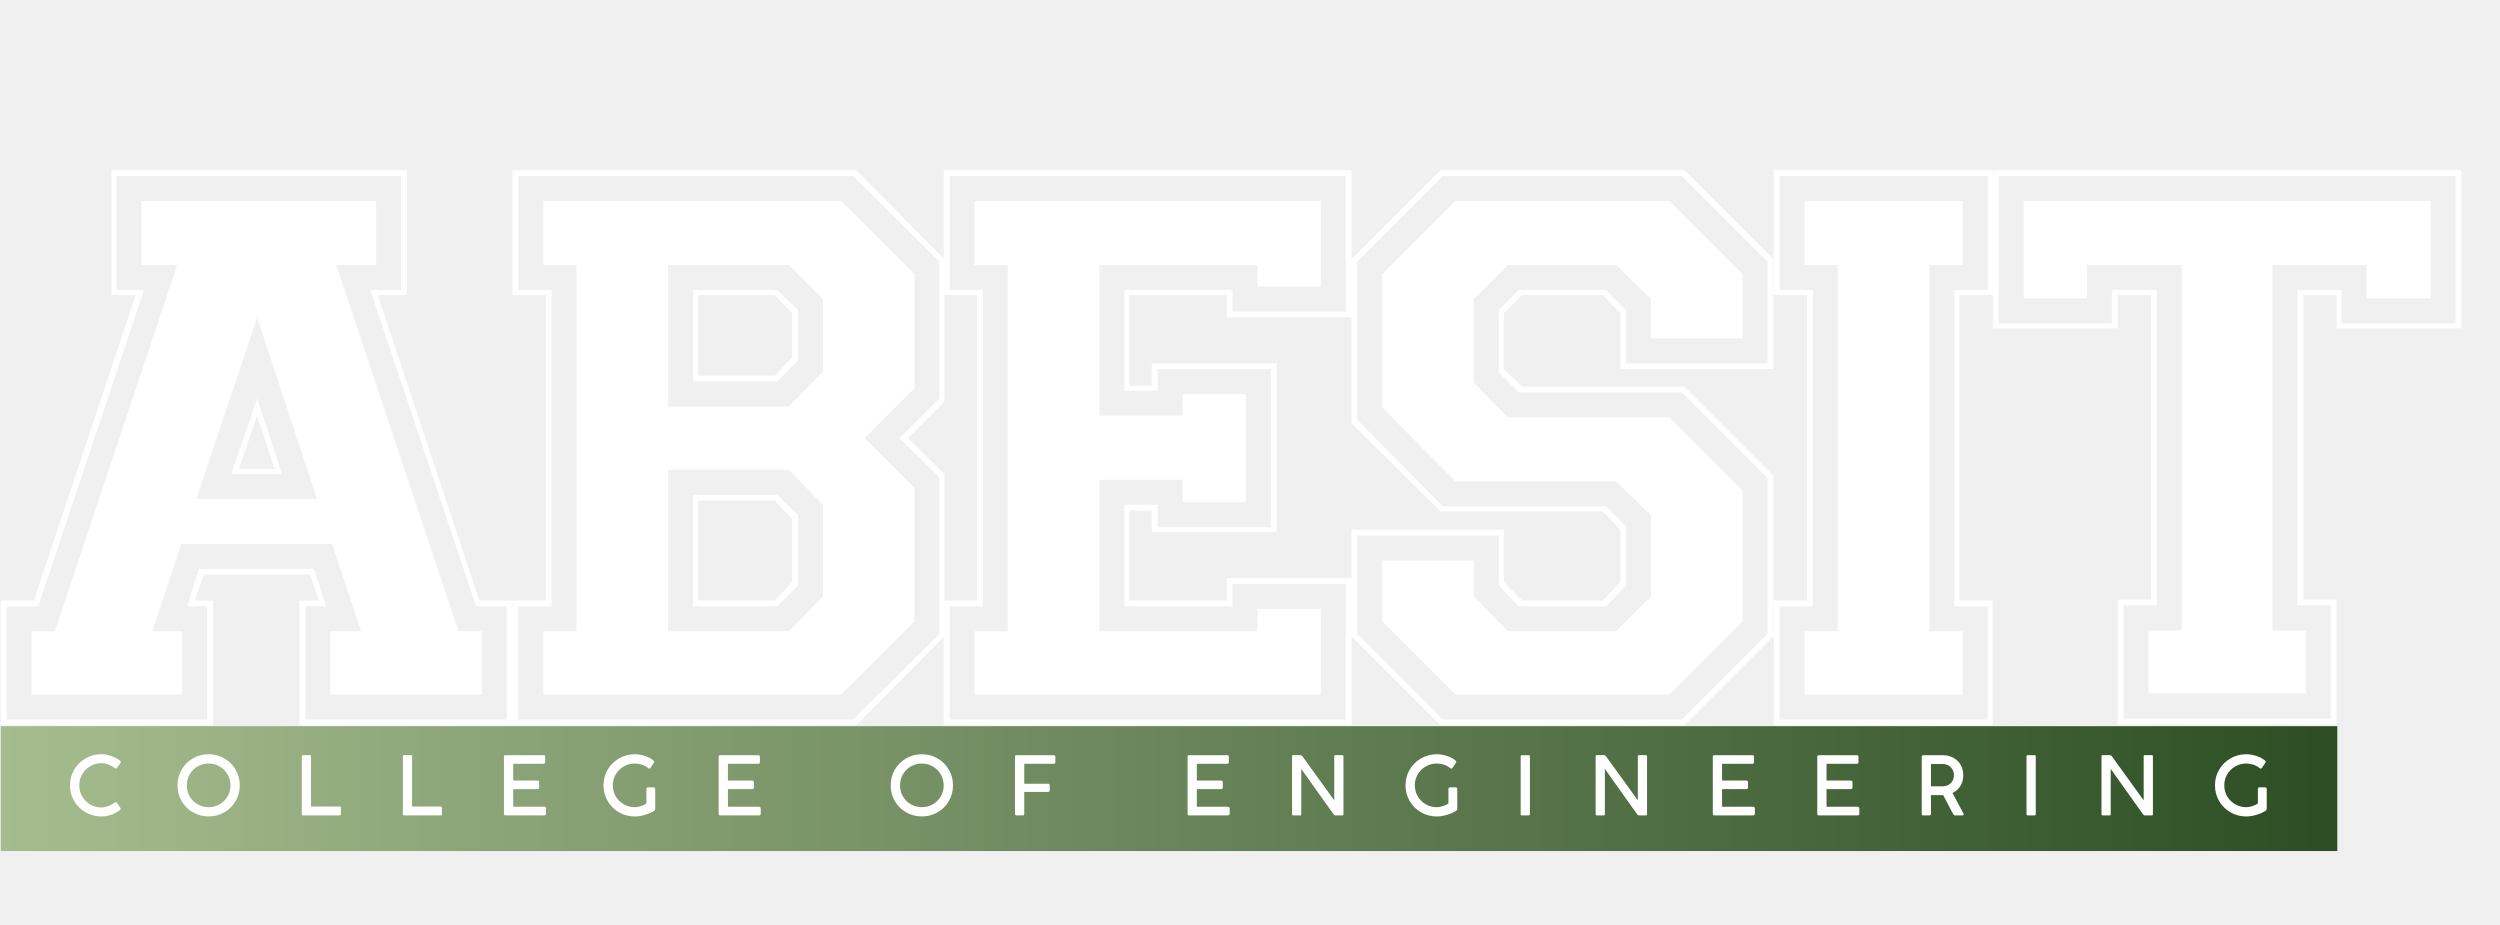
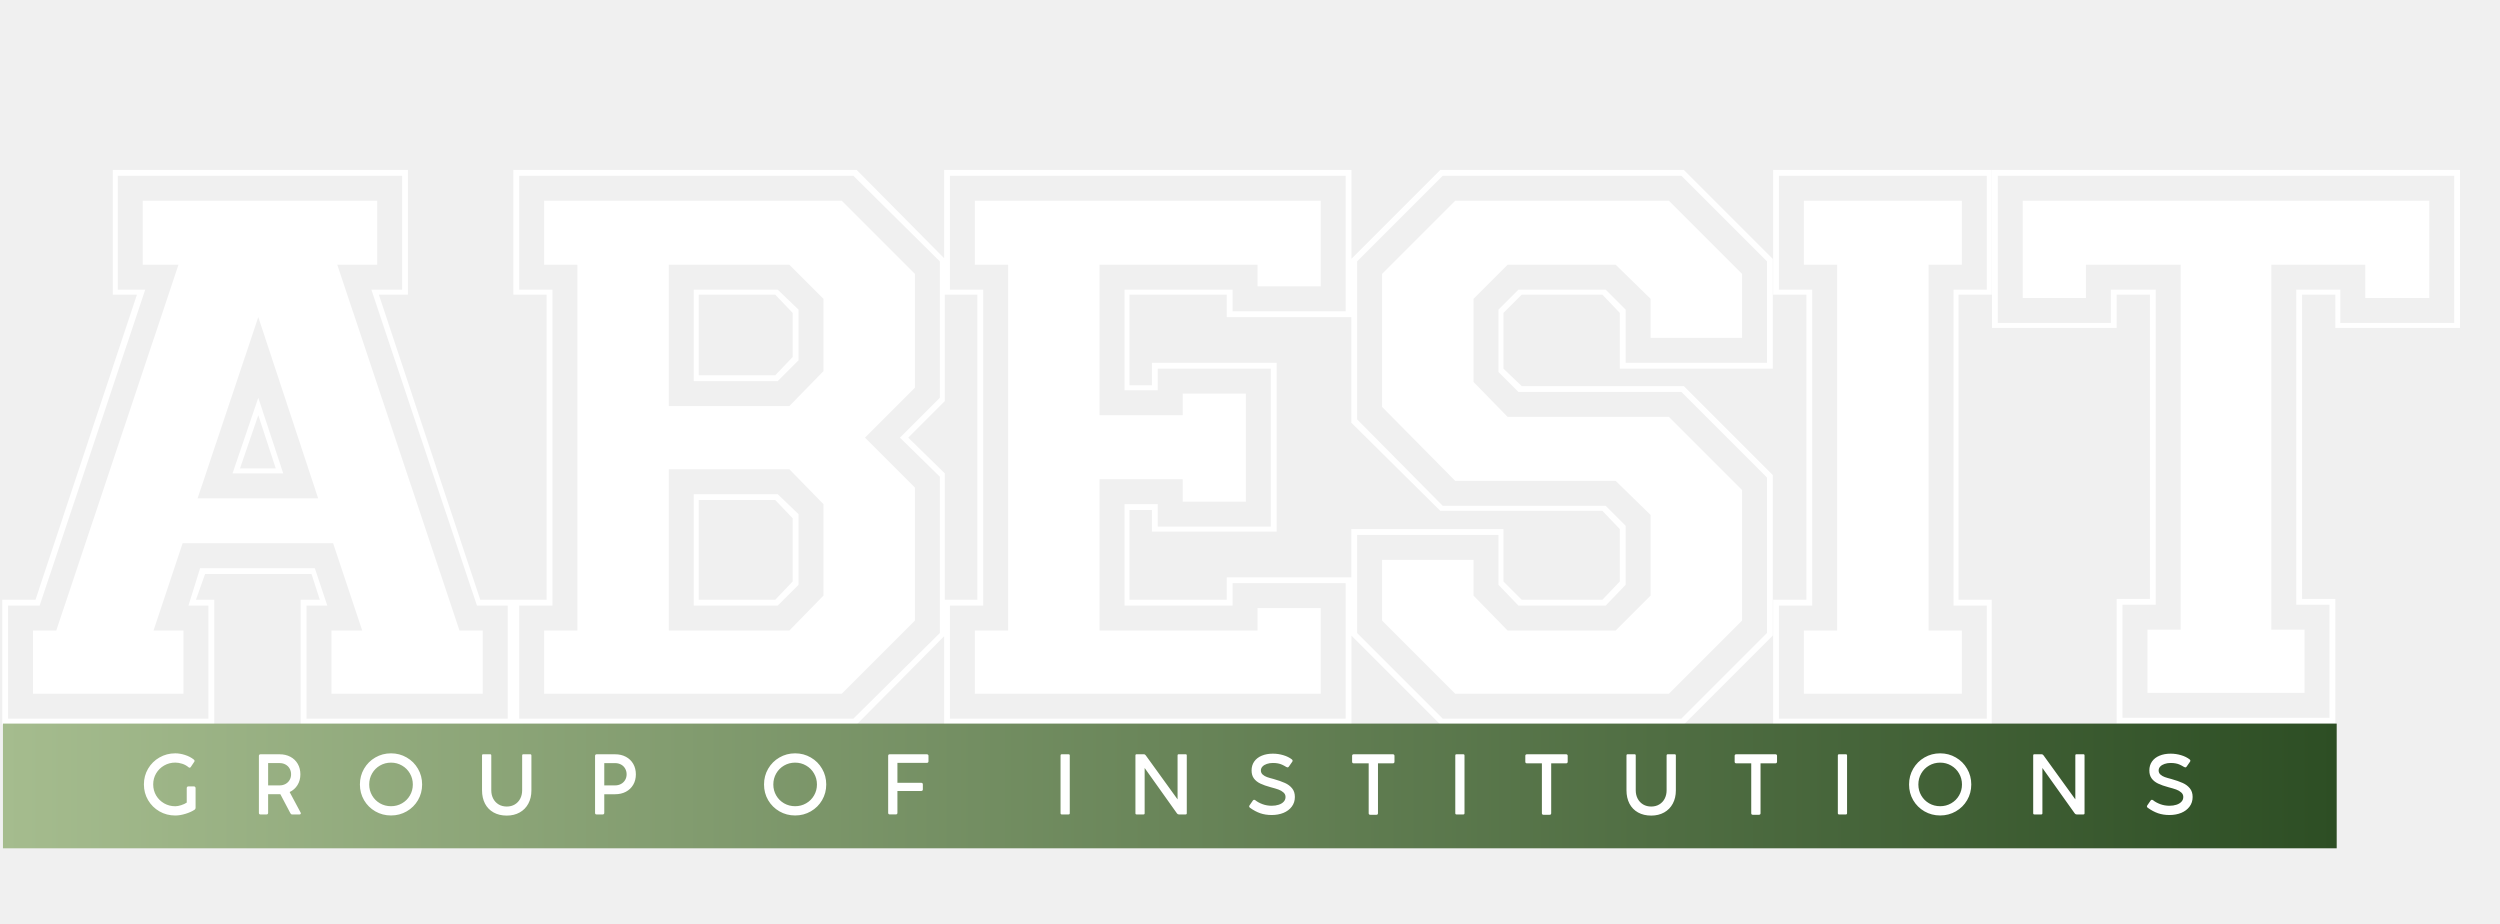
- <svg xmlns="http://www.w3.org/2000/svg" width="841" height="311" viewBox="0 0 841 311" fill="none">
-   <path d="M136.894 57.24V99.24H127.094L161.254 202H172.454V244H100.774V202H107.214L104.414 193.32H68.574L65.494 202H71.654V244H0.254V202H11.454L45.614 99.24H37.494V57.24H136.894ZM39.174 59.2V97.56H48.414L12.854 203.96H2.214V242.04H69.694V203.96H62.974L66.894 191.36H105.534L109.734 203.96H102.734V242.04H170.494V203.96H160.134L124.574 97.56H134.934V59.2H39.174ZM126.534 67.6V89.16H113.094L154.254 212.36H162.094V233.64H111.134V212.36H121.494L111.694 182.96H61.014L51.214 212.36H61.294V233.64H10.614V212.36H18.454L59.614 89.16H47.574V67.6H126.534ZM66.054 167.84H106.654L86.494 106.8L66.054 167.84ZM86.494 133.96L94.894 159.44H77.814L86.494 133.96ZM80.334 157.76H92.374L86.494 139.84L80.334 157.76ZM317.719 159.44V214.04L288.039 244H172.399V202H183.599V99.24H172.399V57.24H288.039L317.719 87.2V135.08L305.399 147.4L317.719 159.44ZM316.039 133.96V88.04L286.919 59.2H174.359V97.56H185.559V203.96H174.359V242.04H286.919L316.039 213.2V160.56L302.599 147.4L316.039 133.96ZM290.839 147.4L307.639 164.2V209L282.999 233.64H182.759V212.36H193.959V89.16H182.759V67.6H282.999L307.639 92.24V130.6L290.839 147.4ZM224.759 212.36H265.359L276.839 200.6V169.8L265.359 158.04H224.759V212.36ZM224.759 136.76H265.359L276.839 125V100.64L265.359 89.16H224.759V136.76ZM233.159 166.44H261.439L268.439 173.16V196.96L261.439 203.96H233.159V166.44ZM233.159 97.56H261.439L268.439 104.28V121.36L261.439 128.36H233.159V97.56ZM266.479 105.4L260.599 99.24H234.839V126.4H260.599L266.479 120.24V105.4ZM266.479 174.56L260.599 168.4H234.839V202H260.599L266.479 195.84V174.56ZM379.914 202H412.674V194.44H454.674V244H317.474V202H328.674V99.24H317.474V57.24H454.674V106.8H412.674V99.24H379.914V129.76H387.474V122.2H429.474V179.04H387.474V171.76H379.914V202ZM378.234 169.8H389.434V177.36H427.514V124.16H389.434V131.44H378.234V97.56H414.634V104.84H452.714V59.2H319.434V97.56H330.634V203.96H319.434V242.04H452.714V196.4H414.634V203.96H378.234V169.8ZM444.314 204.8V233.64H327.834V212.36H339.034V89.16H327.834V67.6H444.314V96.44H423.034V89.16H369.834V139.84H397.834V132.56H419.114V168.96H397.834V161.4H369.834V212.36H423.034V204.8H444.314ZM539.18 172.04H484.58L454.62 142.36V87.2L484.58 57.24H566.62L596.58 87.2V124.16H545.06V105.4L539.18 99.24H512.02L505.86 105.4V124.16L512.02 130.04H566.62L596.58 160V214.04L566.62 244H484.58L454.62 214.04V178.2H505.86V195.84L512.02 202H539.18L545.06 195.84V178.2L539.18 172.04ZM547.02 177.08V196.96L540.3 203.96H510.9L504.18 196.96V180.16H456.58V213.2L485.42 242.04H565.78L594.62 213.2V160.84L565.78 132H510.9L504.18 125.28V104.28L510.9 97.56H540.3L547.02 104.28V122.2H594.62V88.04L565.78 59.2H485.42L456.58 88.04V141.24L485.42 170.36H540.3L547.02 177.08ZM543.66 161.96H489.62L464.98 137.04V92.24L489.62 67.6H561.58L586.22 92.24V113.8H555.42V100.64L543.66 89.16H507.26L495.78 100.64V128.64L507.26 140.4H561.58L586.22 165.04V209L561.58 233.64H489.62L464.98 209V188.56H495.78V200.6L507.26 212.36H543.66L555.42 200.6V173.44L543.66 161.96ZM670.327 244H596.687V202H607.887V99.24H596.687V57.24H670.327V99.24H659.127V202H670.327V244ZM668.647 203.96H657.447V97.56H668.647V59.2H598.647V97.56H609.847V203.96H598.647V242.04H668.647V203.96ZM660.247 233.64H607.047V212.36H618.247V89.16H607.047V67.6H660.247V89.16H649.047V212.36H660.247V233.64ZM828.035 110.44H786.035V99.24H774.835V201.72H786.035V243.72H712.395V201.72H723.595V99.24H712.395V110.44H670.395V57.24H828.035V110.44ZM787.715 108.76H826.075V59.2H672.355V108.76H710.435V97.56H725.555V203.68H714.355V241.76H784.075V203.68H772.875V97.56H787.715V108.76ZM796.115 100.36V89.16H764.475V212.08H775.675V233.36H722.755V212.08H733.955V89.16H702.035V100.36H680.755V67.6H817.675V100.36H796.115Z" fill="white" />
-   <rect x="0.268" y="244.289" width="786" height="42" fill="url(#paint0_linear_83_349)" />
-   <path d="M38.521 270.021C38.669 269.919 38.817 269.868 38.965 269.868C39.122 269.868 39.242 269.924 39.325 270.035L40.544 271.822C40.581 271.869 40.6 271.929 40.6 272.003C40.6 272.095 40.572 272.187 40.517 272.28C40.471 272.363 40.401 272.437 40.309 272.502C39.514 273.167 38.553 273.693 37.426 274.081C36.299 274.469 35.2 274.663 34.128 274.663C32.197 274.663 30.418 274.197 28.792 273.264C27.175 272.331 25.896 271.065 24.953 269.466C24.011 267.868 23.54 266.113 23.54 264.2C23.54 262.278 24.011 260.518 24.953 258.92C25.896 257.312 27.175 256.042 28.792 255.109C30.418 254.176 32.197 253.709 34.128 253.709C35.154 253.709 36.23 253.908 37.357 254.305C38.493 254.702 39.496 255.229 40.364 255.885C40.549 256.033 40.642 256.19 40.642 256.356C40.642 256.439 40.618 256.513 40.572 256.578L39.325 258.338C39.251 258.458 39.136 258.518 38.978 258.518C38.84 258.518 38.701 258.463 38.563 258.352C37.888 257.853 37.158 257.46 36.373 257.174C35.597 256.878 34.849 256.73 34.128 256.73C32.761 256.73 31.509 257.063 30.372 257.728C29.236 258.393 28.335 259.299 27.67 260.445C27.005 261.581 26.672 262.833 26.672 264.2C26.672 265.558 27.005 266.806 27.67 267.942C28.335 269.078 29.236 269.979 30.372 270.644C31.518 271.3 32.77 271.628 34.128 271.628C34.849 271.628 35.597 271.485 36.373 271.199C37.158 270.912 37.874 270.52 38.521 270.021ZM59.708 264.214C59.708 262.283 60.17 260.518 61.093 258.92C62.027 257.312 63.292 256.047 64.891 255.123C66.498 254.19 68.263 253.723 70.185 253.723C72.106 253.723 73.867 254.19 75.465 255.123C77.073 256.047 78.338 257.312 79.262 258.92C80.195 260.518 80.662 262.283 80.662 264.214C80.662 266.136 80.195 267.896 79.262 269.494C78.338 271.083 77.073 272.34 75.465 273.264C73.867 274.188 72.106 274.65 70.185 274.65C68.263 274.65 66.498 274.188 64.891 273.264C63.292 272.34 62.027 271.083 61.093 269.494C60.17 267.896 59.708 266.136 59.708 264.214ZM62.84 264.214C62.84 265.563 63.163 266.796 63.81 267.914C64.457 269.032 65.339 269.915 66.457 270.561C67.584 271.208 68.827 271.531 70.185 271.531C71.534 271.531 72.767 271.208 73.885 270.561C75.012 269.915 75.899 269.032 76.546 267.914C77.202 266.796 77.53 265.563 77.53 264.214C77.53 262.865 77.202 261.627 76.546 260.5C75.899 259.373 75.012 258.486 73.885 257.839C72.767 257.183 71.534 256.855 70.185 256.855C68.827 256.855 67.584 257.183 66.457 257.839C65.339 258.486 64.457 259.373 63.81 260.5C63.163 261.627 62.84 262.865 62.84 264.214ZM114.266 271.31C114.534 271.31 114.668 271.444 114.668 271.712V273.887C114.668 274.155 114.529 274.289 114.252 274.289H101.918C101.65 274.289 101.516 274.155 101.516 273.887V254.43C101.516 254.162 101.65 254.028 101.918 254.028H104.232C104.491 254.028 104.62 254.162 104.62 254.43V271.31H114.266ZM148.272 271.31C148.54 271.31 148.674 271.444 148.674 271.712V273.887C148.674 274.155 148.535 274.289 148.258 274.289H135.924C135.656 274.289 135.522 274.155 135.522 273.887V254.43C135.522 254.162 135.656 254.028 135.924 254.028H138.238C138.497 254.028 138.626 254.162 138.626 254.43V271.31H148.272ZM169.527 254.555C169.527 254.213 169.703 254.042 170.054 254.042H182.846C183.021 254.042 183.155 254.088 183.248 254.18C183.349 254.264 183.4 254.388 183.4 254.555V256.412C183.4 256.578 183.349 256.707 183.248 256.8C183.155 256.892 183.021 256.938 182.846 256.938H172.646V262.579H180.767C180.961 262.579 181.109 262.625 181.21 262.717C181.321 262.8 181.377 262.925 181.377 263.092V264.949C181.377 265.106 181.321 265.23 181.21 265.323C181.099 265.415 180.952 265.461 180.767 265.461H172.646V271.379H182.97C183.192 271.379 183.368 271.434 183.497 271.545C183.626 271.656 183.691 271.813 183.691 272.016L183.677 273.763C183.686 273.929 183.636 274.058 183.525 274.151C183.423 274.243 183.289 274.289 183.123 274.289H170.054C169.703 274.289 169.527 274.114 169.527 273.763V254.555ZM213.595 271.545C214.167 271.545 214.823 271.425 215.563 271.185C216.311 270.945 216.939 270.654 217.447 270.312V265.434C217.447 265.277 217.494 265.143 217.586 265.032C217.688 264.921 217.812 264.865 217.96 264.865H219.914C220.053 264.865 220.173 264.921 220.275 265.032C220.376 265.143 220.427 265.277 220.427 265.434V272.086C220.427 272.197 220.399 272.308 220.344 272.418C220.288 272.529 220.224 272.612 220.15 272.668C219.355 273.222 218.325 273.693 217.059 274.081C215.794 274.469 214.639 274.663 213.595 274.663C211.654 274.663 209.876 274.202 208.259 273.278C206.642 272.344 205.363 271.079 204.42 269.48C203.487 267.882 203.02 266.117 203.02 264.186C203.02 262.265 203.487 260.505 204.42 258.906C205.363 257.308 206.638 256.047 208.245 255.123C209.862 254.19 211.641 253.723 213.581 253.723C214.634 253.723 215.733 253.908 216.879 254.277C218.025 254.638 219.018 255.16 219.859 255.843C220.007 255.964 220.08 256.107 220.08 256.273C220.08 256.393 220.048 256.49 219.983 256.564L218.792 258.352C218.708 258.49 218.584 258.56 218.417 258.56C218.288 258.56 218.173 258.514 218.071 258.421C217.443 257.885 216.722 257.488 215.909 257.229C215.105 256.971 214.334 256.841 213.595 256.841C212.227 256.841 210.975 257.169 209.839 257.825C208.703 258.472 207.802 259.359 207.137 260.486C206.481 261.604 206.153 262.837 206.153 264.186C206.153 265.544 206.481 266.787 207.137 267.914C207.802 269.032 208.703 269.919 209.839 270.575C210.975 271.222 212.227 271.545 213.595 271.545ZM241.752 254.555C241.752 254.213 241.928 254.042 242.279 254.042H255.07C255.246 254.042 255.38 254.088 255.472 254.18C255.574 254.264 255.625 254.388 255.625 254.555V256.412C255.625 256.578 255.574 256.707 255.472 256.8C255.38 256.892 255.246 256.938 255.07 256.938H244.87V262.579H252.991C253.185 262.579 253.333 262.625 253.435 262.717C253.546 262.8 253.601 262.925 253.601 263.092V264.949C253.601 265.106 253.546 265.23 253.435 265.323C253.324 265.415 253.176 265.461 252.991 265.461H244.87V271.379H255.195C255.417 271.379 255.592 271.434 255.722 271.545C255.851 271.656 255.916 271.813 255.916 272.016L255.902 273.763C255.911 273.929 255.86 274.058 255.749 274.151C255.648 274.243 255.514 274.289 255.347 274.289H242.279C241.928 274.289 241.752 274.114 241.752 273.763V254.555ZM299.633 264.214C299.633 262.283 300.095 260.518 301.019 258.92C301.952 257.312 303.218 256.047 304.816 255.123C306.424 254.19 308.188 253.723 310.11 253.723C312.032 253.723 313.792 254.19 315.39 255.123C316.998 256.047 318.264 257.312 319.188 258.92C320.121 260.518 320.587 262.283 320.587 264.214C320.587 266.136 320.121 267.896 319.188 269.494C318.264 271.083 316.998 272.34 315.39 273.264C313.792 274.188 312.032 274.65 310.11 274.65C308.188 274.65 306.424 274.188 304.816 273.264C303.218 272.34 301.952 271.083 301.019 269.494C300.095 267.896 299.633 266.136 299.633 264.214ZM302.765 264.214C302.765 265.563 303.088 266.796 303.735 267.914C304.382 269.032 305.264 269.915 306.382 270.561C307.509 271.208 308.752 271.531 310.11 271.531C311.459 271.531 312.692 271.208 313.81 270.561C314.938 269.915 315.825 269.032 316.471 267.914C317.127 266.796 317.455 265.563 317.455 264.214C317.455 262.865 317.127 261.627 316.471 260.5C315.825 259.373 314.938 258.486 313.81 257.839C312.692 257.183 311.459 256.855 310.11 256.855C308.752 256.855 307.509 257.183 306.382 257.839C305.264 258.486 304.382 259.373 303.735 260.5C303.088 261.627 302.765 262.865 302.765 264.214ZM341.441 254.568C341.441 254.217 341.612 254.042 341.954 254.042H354.468C354.644 254.042 354.778 254.088 354.87 254.18C354.972 254.264 355.023 254.388 355.023 254.555V256.412C355.023 256.578 354.972 256.707 354.87 256.8C354.778 256.892 354.644 256.938 354.468 256.938H344.559V263.646H352.542C352.727 263.646 352.87 263.692 352.972 263.784C353.073 263.877 353.124 264.006 353.124 264.172V265.877C353.124 266.043 353.073 266.173 352.972 266.265C352.87 266.358 352.727 266.404 352.542 266.404H344.559V273.763C344.559 274.114 344.388 274.289 344.047 274.289H341.954C341.612 274.289 341.441 274.114 341.441 273.763V254.568ZM399.502 254.555C399.502 254.213 399.678 254.042 400.029 254.042H412.82C412.996 254.042 413.13 254.088 413.222 254.18C413.324 254.264 413.375 254.388 413.375 254.555V256.412C413.375 256.578 413.324 256.707 413.222 256.8C413.13 256.892 412.996 256.938 412.82 256.938H402.62V262.579H410.742C410.936 262.579 411.084 262.625 411.185 262.717C411.296 262.8 411.351 262.925 411.351 263.092V264.949C411.351 265.106 411.296 265.23 411.185 265.323C411.074 265.415 410.926 265.461 410.742 265.461H402.62V271.379H412.945C413.167 271.379 413.342 271.434 413.472 271.545C413.601 271.656 413.666 271.813 413.666 272.016L413.652 273.763C413.661 273.929 413.61 274.058 413.5 274.151C413.398 274.243 413.264 274.289 413.098 274.289H400.029C399.678 274.289 399.502 274.114 399.502 273.763V254.555ZM451.538 254.028C451.806 254.028 451.94 254.162 451.94 254.43V273.915C451.94 274.174 451.806 274.303 451.538 274.303H449.335C449.021 274.303 448.771 274.165 448.586 273.887L437.749 258.657V273.915C437.749 274.174 437.62 274.303 437.361 274.303H435.046C434.778 274.303 434.645 274.174 434.645 273.915V254.43C434.645 254.162 434.778 254.028 435.046 254.028H437.444C437.73 254.028 437.98 254.185 438.192 254.499L448.836 269.231V254.43C448.836 254.162 448.965 254.028 449.224 254.028H451.538ZM483.396 271.545C483.969 271.545 484.625 271.425 485.364 271.185C486.112 270.945 486.74 270.654 487.249 270.312V265.434C487.249 265.277 487.295 265.143 487.387 265.032C487.489 264.921 487.614 264.865 487.761 264.865H489.715C489.854 264.865 489.974 264.921 490.076 265.032C490.177 265.143 490.228 265.277 490.228 265.434V272.086C490.228 272.197 490.2 272.308 490.145 272.418C490.09 272.529 490.025 272.612 489.951 272.668C489.156 273.222 488.126 273.693 486.861 274.081C485.595 274.469 484.44 274.663 483.396 274.663C481.456 274.663 479.677 274.202 478.06 273.278C476.443 272.344 475.164 271.079 474.221 269.48C473.288 267.882 472.822 266.117 472.822 264.186C472.822 262.265 473.288 260.505 474.221 258.906C475.164 257.308 476.439 256.047 478.046 255.123C479.663 254.19 481.442 253.723 483.382 253.723C484.435 253.723 485.535 253.908 486.68 254.277C487.826 254.638 488.819 255.16 489.66 255.843C489.808 255.964 489.882 256.107 489.882 256.273C489.882 256.393 489.849 256.49 489.785 256.564L488.593 258.352C488.51 258.49 488.385 258.56 488.219 258.56C488.089 258.56 487.974 258.514 487.872 258.421C487.244 257.885 486.523 257.488 485.71 257.229C484.906 256.971 484.135 256.841 483.396 256.841C482.029 256.841 480.777 257.169 479.64 257.825C478.504 258.472 477.603 259.359 476.938 260.486C476.282 261.604 475.954 262.837 475.954 264.186C475.954 265.544 476.282 266.787 476.938 267.914C477.603 269.032 478.504 269.919 479.64 270.575C480.777 271.222 482.029 271.545 483.396 271.545ZM514.658 273.887C514.658 274.165 514.528 274.303 514.27 274.303H511.941C511.821 274.303 511.724 274.266 511.65 274.192C511.586 274.118 511.553 274.017 511.553 273.887V254.458C511.553 254.18 511.683 254.042 511.941 254.042H514.27C514.528 254.042 514.658 254.18 514.658 254.458V273.887ZM553.666 254.028C553.934 254.028 554.068 254.162 554.068 254.43V273.915C554.068 274.174 553.934 274.303 553.666 274.303H551.463C551.149 274.303 550.899 274.165 550.715 273.887L539.877 258.657V273.915C539.877 274.174 539.748 274.303 539.489 274.303H537.175C536.907 274.303 536.773 274.174 536.773 273.915V254.43C536.773 254.162 536.907 254.028 537.175 254.028H539.572C539.859 254.028 540.108 254.185 540.321 254.499L550.964 269.231V254.43C550.964 254.162 551.093 254.028 551.352 254.028H553.666ZM576.183 254.555C576.183 254.213 576.359 254.042 576.71 254.042H589.502C589.677 254.042 589.811 254.088 589.904 254.18C590.005 254.264 590.056 254.388 590.056 254.555V256.412C590.056 256.578 590.005 256.707 589.904 256.8C589.811 256.892 589.677 256.938 589.502 256.938H579.302V262.579H587.423C587.617 262.579 587.765 262.625 587.866 262.717C587.977 262.8 588.033 262.925 588.033 263.092V264.949C588.033 265.106 587.977 265.23 587.866 265.323C587.755 265.415 587.608 265.461 587.423 265.461H579.302V271.379H589.626C589.848 271.379 590.024 271.434 590.153 271.545C590.282 271.656 590.347 271.813 590.347 272.016L590.333 273.763C590.342 273.929 590.292 274.058 590.181 274.151C590.079 274.243 589.945 274.289 589.779 274.289H576.71C576.359 274.289 576.183 274.114 576.183 273.763V254.555ZM611.326 254.555C611.326 254.213 611.501 254.042 611.852 254.042H624.644C624.819 254.042 624.953 254.088 625.046 254.18C625.147 254.264 625.198 254.388 625.198 254.555V256.412C625.198 256.578 625.147 256.707 625.046 256.8C624.953 256.892 624.819 256.938 624.644 256.938H614.444V262.579H622.565C622.759 262.579 622.907 262.625 623.009 262.717C623.119 262.8 623.175 262.925 623.175 263.092V264.949C623.175 265.106 623.119 265.23 623.009 265.323C622.898 265.415 622.75 265.461 622.565 265.461H614.444V271.379H624.769C624.99 271.379 625.166 271.434 625.295 271.545C625.425 271.656 625.489 271.813 625.489 272.016L625.475 273.763C625.485 273.929 625.434 274.058 625.323 274.151C625.221 274.243 625.087 274.289 624.921 274.289H611.852C611.501 274.289 611.326 274.114 611.326 273.763V254.555ZM660.534 273.707C660.571 273.772 660.59 273.841 660.59 273.915C660.59 274.026 660.553 274.118 660.479 274.192C660.405 274.266 660.308 274.303 660.188 274.303H657.652C657.522 274.303 657.412 274.271 657.319 274.206C657.236 274.141 657.148 274.031 657.056 273.874L653.688 267.485H653.453H649.572V273.777C649.572 273.943 649.526 274.072 649.434 274.165C649.35 274.257 649.226 274.303 649.059 274.303H646.967C646.634 274.303 646.468 274.128 646.468 273.777V254.568C646.468 254.411 646.514 254.287 646.606 254.194C646.699 254.093 646.819 254.042 646.967 254.042H647.507H649.129H653.453C654.802 254.042 656.007 254.324 657.07 254.887C658.132 255.451 658.959 256.245 659.55 257.271C660.142 258.296 660.437 259.47 660.437 260.791C660.437 262.158 660.114 263.364 659.467 264.408C658.83 265.443 657.947 266.228 656.82 266.764L660.534 273.707ZM649.572 264.519H653.453C654.192 264.519 654.852 264.357 655.434 264.034C656.026 263.711 656.483 263.267 656.806 262.703C657.139 262.14 657.305 261.502 657.305 260.791C657.305 260.061 657.139 259.41 656.806 258.837C656.483 258.264 656.026 257.816 655.434 257.493C654.852 257.169 654.192 257.008 653.453 257.008H649.572V264.519ZM684.825 273.887C684.825 274.165 684.696 274.303 684.437 274.303H682.109C681.989 274.303 681.892 274.266 681.818 274.192C681.753 274.118 681.721 274.017 681.721 273.887V254.458C681.721 254.18 681.85 254.042 682.109 254.042H684.437C684.696 254.042 684.825 254.18 684.825 254.458V273.887ZM723.834 254.028C724.102 254.028 724.236 254.162 724.236 254.43V273.915C724.236 274.174 724.102 274.303 723.834 274.303H721.63C721.316 274.303 721.067 274.165 720.882 273.887L710.045 258.657V273.915C710.045 274.174 709.915 274.303 709.657 274.303H707.342C707.074 274.303 706.94 274.174 706.94 273.915V254.43C706.94 254.162 707.074 254.028 707.342 254.028H709.74C710.026 254.028 710.276 254.185 710.488 254.499L721.132 269.231V254.43C721.132 254.162 721.261 254.028 721.52 254.028H723.834ZM755.692 271.545C756.264 271.545 756.92 271.425 757.66 271.185C758.408 270.945 759.036 270.654 759.544 270.312V265.434C759.544 265.277 759.591 265.143 759.683 265.032C759.785 264.921 759.909 264.865 760.057 264.865H762.011C762.15 264.865 762.27 264.921 762.372 265.032C762.473 265.143 762.524 265.277 762.524 265.434V272.086C762.524 272.197 762.496 272.308 762.441 272.418C762.385 272.529 762.321 272.612 762.247 272.668C761.452 273.222 760.422 273.693 759.156 274.081C757.891 274.469 756.736 274.663 755.692 274.663C753.751 274.663 751.973 274.202 750.356 273.278C748.739 272.344 747.46 271.079 746.517 269.48C745.584 267.882 745.118 266.117 745.118 264.186C745.118 262.265 745.584 260.505 746.517 258.906C747.46 257.308 748.735 256.047 750.342 255.123C751.959 254.19 753.738 253.723 755.678 253.723C756.731 253.723 757.831 253.908 758.976 254.277C760.122 254.638 761.115 255.16 761.956 255.843C762.104 255.964 762.178 256.107 762.178 256.273C762.178 256.393 762.145 256.49 762.081 256.564L760.889 258.352C760.806 258.49 760.681 258.56 760.514 258.56C760.385 258.56 760.27 258.514 760.168 258.421C759.54 257.885 758.819 257.488 758.006 257.229C757.202 256.971 756.431 256.841 755.692 256.841C754.324 256.841 753.072 257.169 751.936 257.825C750.8 258.472 749.899 259.359 749.234 260.486C748.578 261.604 748.25 262.837 748.25 264.186C748.25 265.544 748.578 266.787 749.234 267.914C749.899 269.032 750.8 269.919 751.936 270.575C753.072 271.222 754.324 271.545 755.692 271.545Z" fill="white" />
+ <svg xmlns="http://www.w3.org/2000/svg" width="842" height="311" viewBox="0 0 842 311" fill="none">
+   <path d="M137.394 57.24V99.24H127.594L161.754 202H172.954V244H101.274V202H107.714L104.914 193.32H69.074L65.994 202H72.154V244H0.754V202H11.954L46.114 99.24H37.994V57.24H137.394ZM39.674 59.2V97.56H48.914L13.354 203.96H2.714V242.04H70.194V203.96H63.474L67.394 191.36H106.034L110.234 203.96H103.234V242.04H170.994V203.96H160.634L125.074 97.56H135.434V59.2H39.674ZM127.034 67.6V89.16H113.594L154.754 212.36H162.594V233.64H111.634V212.36H121.994L112.194 182.96H61.514L51.714 212.36H61.794V233.64H11.114V212.36H18.954L60.114 89.16H48.074V67.6H127.034ZM66.554 167.84H107.154L86.994 106.8L66.554 167.84ZM86.994 133.96L95.394 159.44H78.314L86.994 133.96ZM80.834 157.76H92.874L86.994 139.84L80.834 157.76ZM318.219 159.44V214.04L288.539 244H172.899V202H184.099V99.24H172.899V57.24H288.539L318.219 87.2V135.08L305.899 147.4L318.219 159.44ZM316.539 133.96V88.04L287.419 59.2H174.859V97.56H186.059V203.96H174.859V242.04H287.419L316.539 213.2V160.56L303.099 147.4L316.539 133.96ZM291.339 147.4L308.139 164.2V209L283.499 233.64H183.259V212.36H194.459V89.16H183.259V67.6H283.499L308.139 92.24V130.6L291.339 147.4ZM225.259 212.36H265.859L277.339 200.6V169.8L265.859 158.04H225.259V212.36ZM225.259 136.76H265.859L277.339 125V100.64L265.859 89.16H225.259V136.76ZM233.659 166.44H261.939L268.939 173.16V196.96L261.939 203.96H233.659V166.44ZM233.659 97.56H261.939L268.939 104.28V121.36L261.939 128.36H233.659V97.56ZM266.979 105.4L261.099 99.24H235.339V126.4H261.099L266.979 120.24V105.4ZM266.979 174.56L261.099 168.4H235.339V202H261.099L266.979 195.84V174.56ZM380.414 202H413.174V194.44H455.174V244H317.974V202H329.174V99.24H317.974V57.24H455.174V106.8H413.174V99.24H380.414V129.76H387.974V122.2H429.974V179.04H387.974V171.76H380.414V202ZM378.734 169.8H389.934V177.36H428.014V124.16H389.934V131.44H378.734V97.56H415.134V104.84H453.214V59.2H319.934V97.56H331.134V203.96H319.934V242.04H453.214V196.4H415.134V203.96H378.734V169.8ZM444.814 204.8V233.64H328.334V212.36H339.534V89.16H328.334V67.6H444.814V96.44H423.534V89.16H370.334V139.84H398.334V132.56H419.614V168.96H398.334V161.4H370.334V212.36H423.534V204.8H444.814ZM539.68 172.04H485.08L455.12 142.36V87.2L485.08 57.24H567.12L597.08 87.2V124.16H545.56V105.4L539.68 99.24H512.52L506.36 105.4V124.16L512.52 130.04H567.12L597.08 160V214.04L567.12 244H485.08L455.12 214.04V178.2H506.36V195.84L512.52 202H539.68L545.56 195.84V178.2L539.68 172.04ZM547.52 177.08V196.96L540.8 203.96H511.4L504.68 196.96V180.16H457.08V213.2L485.92 242.04H566.28L595.12 213.2V160.84L566.28 132H511.4L504.68 125.28V104.28L511.4 97.56H540.8L547.52 104.28V122.2H595.12V88.04L566.28 59.2H485.92L457.08 88.04V141.24L485.92 170.36H540.8L547.52 177.08ZM544.16 161.96H490.12L465.48 137.04V92.24L490.12 67.6H562.08L586.72 92.24V113.8H555.92V100.64L544.16 89.16H507.76L496.28 100.64V128.64L507.76 140.4H562.08L586.72 165.04V209L562.08 233.64H490.12L465.48 209V188.56H496.28V200.6L507.76 212.36H544.16L555.92 200.6V173.44L544.16 161.96ZM670.827 244H597.187V202H608.387V99.24H597.187V57.24H670.827V99.24H659.627V202H670.827V244ZM669.147 203.96H657.947V97.56H669.147V59.2H599.147V97.56H610.347V203.96H599.147V242.04H669.147V203.96ZM660.747 233.64H607.547V212.36H618.747V89.16H607.547V67.6H660.747V89.16H649.547V212.36H660.747V233.64ZM828.535 110.44H786.535V99.24H775.335V201.72H786.535V243.72H712.895V201.72H724.095V99.24H712.895V110.44H670.895V57.24H828.535V110.44ZM788.215 108.76H826.575V59.2H672.855V108.76H710.935V97.56H726.055V203.68H714.855V241.76H784.575V203.68H773.375V97.56H788.215V108.76ZM796.615 100.36V89.16H764.975V212.08H776.175V233.36H723.255V212.08H734.455V89.16H702.535V100.36H681.255V67.6H818.175V100.36H796.615Z" fill="white" />
+   <path d="M1 243.707H787V285.707H1V243.707Z" fill="url(#paint0_linear_50_39)" />
+   <path d="M59.041 271.545C59.614 271.545 60.27 271.425 61.009 271.185C61.757 270.945 62.386 270.654 62.894 270.312V265.434C62.894 265.277 62.94 265.143 63.032 265.032C63.134 264.921 63.259 264.865 63.406 264.865H65.361C65.499 264.865 65.619 264.921 65.721 265.032C65.822 265.143 65.873 265.277 65.873 265.434V272.086C65.873 272.197 65.846 272.308 65.79 272.418C65.735 272.529 65.67 272.612 65.596 272.668C64.802 273.222 63.771 273.693 62.506 274.081C61.24 274.469 60.085 274.663 59.041 274.663C57.101 274.663 55.322 274.202 53.705 273.278C52.089 272.344 50.809 271.079 49.867 269.48C48.933 267.882 48.467 266.117 48.467 264.186C48.467 262.265 48.933 260.505 49.867 258.906C50.809 257.308 52.084 256.047 53.691 255.123C55.308 254.19 57.087 253.723 59.027 253.723C60.08 253.723 61.18 253.908 62.325 254.277C63.471 254.638 64.464 255.16 65.305 255.843C65.453 255.964 65.527 256.107 65.527 256.273C65.527 256.393 65.494 256.49 65.43 256.564L64.238 258.352C64.155 258.49 64.03 258.56 63.864 258.56C63.734 258.56 63.619 258.514 63.517 258.421C62.889 257.885 62.168 257.488 61.355 257.229C60.551 256.971 59.78 256.841 59.041 256.841C57.674 256.841 56.422 257.169 55.285 257.825C54.149 258.472 53.248 259.359 52.583 260.486C51.927 261.604 51.599 262.837 51.599 264.186C51.599 265.544 51.927 266.787 52.583 267.914C53.248 269.032 54.149 269.919 55.285 270.575C56.422 271.222 57.674 271.545 59.041 271.545ZM101.265 273.707C101.302 273.772 101.32 273.841 101.32 273.915C101.32 274.026 101.283 274.118 101.209 274.192C101.136 274.266 101.039 274.303 100.918 274.303H98.382C98.253 274.303 98.142 274.271 98.05 274.206C97.967 274.141 97.879 274.031 97.786 273.874L94.419 267.485H94.183H90.303V273.777C90.303 273.943 90.257 274.072 90.164 274.165C90.081 274.257 89.956 274.303 89.79 274.303H87.697C87.365 274.303 87.198 274.128 87.198 273.777V254.568C87.198 254.411 87.245 254.287 87.337 254.194C87.429 254.093 87.549 254.042 87.697 254.042H88.238H89.859H94.183C95.532 254.042 96.738 254.324 97.8 254.887C98.863 255.451 99.69 256.245 100.281 257.271C100.872 258.296 101.168 259.47 101.168 260.791C101.168 262.158 100.845 263.364 100.198 264.408C99.56 265.443 98.678 266.228 97.551 266.764L101.265 273.707ZM90.303 264.519H94.183C94.922 264.519 95.583 264.357 96.165 264.034C96.756 263.711 97.214 263.267 97.537 262.703C97.87 262.14 98.036 261.502 98.036 260.791C98.036 260.061 97.87 259.41 97.537 258.837C97.214 258.264 96.756 257.816 96.165 257.493C95.583 257.169 94.922 257.008 94.183 257.008H90.303V264.519ZM121.218 264.214C121.218 262.283 121.68 260.518 122.604 258.92C123.537 257.312 124.803 256.047 126.401 255.123C128.009 254.19 129.773 253.723 131.695 253.723C133.617 253.723 135.377 254.19 136.975 255.123C138.583 256.047 139.849 257.312 140.773 258.92C141.706 260.518 142.172 262.283 142.172 264.214C142.172 266.136 141.706 267.896 140.773 269.494C139.849 271.083 138.583 272.34 136.975 273.264C135.377 274.188 133.617 274.65 131.695 274.65C129.773 274.65 128.009 274.188 126.401 273.264C124.803 272.34 123.537 271.083 122.604 269.494C121.68 267.896 121.218 266.136 121.218 264.214ZM124.35 264.214C124.35 265.563 124.673 266.796 125.32 267.914C125.967 269.032 126.849 269.915 127.967 270.561C129.094 271.208 130.337 271.531 131.695 271.531C133.044 271.531 134.278 271.208 135.395 270.561C136.523 269.915 137.41 269.032 138.056 267.914C138.712 266.796 139.04 265.563 139.04 264.214C139.04 262.865 138.712 261.627 138.056 260.5C137.41 259.373 136.523 258.486 135.395 257.839C134.278 257.183 133.044 256.855 131.695 256.855C130.337 256.855 129.094 257.183 127.967 257.839C126.849 258.486 125.967 259.373 125.32 260.5C124.673 261.627 124.35 262.865 124.35 264.214ZM165.465 266.182C165.465 267.226 165.682 268.164 166.117 268.995C166.551 269.818 167.161 270.464 167.946 270.936C168.741 271.407 169.651 271.642 170.676 271.642C171.702 271.642 172.607 271.407 173.393 270.936C174.178 270.464 174.783 269.818 175.208 268.995C175.642 268.164 175.859 267.226 175.859 266.182V254.458C175.859 254.171 176.003 254.028 176.289 254.028H178.548C178.834 254.028 178.978 254.171 178.978 254.458V266.21C178.978 267.9 178.631 269.388 177.938 270.672C177.254 271.947 176.284 272.936 175.028 273.638C173.771 274.34 172.321 274.691 170.676 274.691C168.976 274.691 167.498 274.34 166.241 273.638C164.985 272.936 164.019 271.943 163.345 270.658C162.68 269.365 162.347 267.864 162.347 266.154V254.458C162.347 254.171 162.477 254.028 162.735 254.028H165.077C165.336 254.028 165.465 254.171 165.465 254.458V266.182ZM207.177 254.042C208.535 254.042 209.74 254.324 210.794 254.887C211.856 255.451 212.683 256.245 213.274 257.271C213.866 258.296 214.161 259.474 214.161 260.805C214.161 262.117 213.866 263.281 213.274 264.297C212.683 265.314 211.856 266.103 210.794 266.667C209.74 267.221 208.535 267.499 207.177 267.499H203.518V273.777C203.518 273.943 203.472 274.072 203.379 274.165C203.296 274.257 203.171 274.303 203.005 274.303H200.912C200.58 274.303 200.414 274.128 200.414 273.777V254.568C200.414 254.411 200.46 254.287 200.552 254.194C200.645 254.093 200.765 254.042 200.912 254.042H201.966H203.074H207.177ZM207.177 264.519C207.916 264.519 208.576 264.357 209.158 264.034C209.75 263.711 210.212 263.267 210.544 262.703C210.877 262.14 211.043 261.502 211.043 260.791C211.043 260.07 210.877 259.424 210.544 258.851C210.221 258.278 209.764 257.83 209.172 257.506C208.581 257.183 207.916 257.021 207.177 257.021H203.518V264.519H207.177ZM257.324 264.214C257.324 262.283 257.786 260.518 258.71 258.92C259.643 257.312 260.909 256.047 262.508 255.123C264.115 254.19 265.88 253.723 267.802 253.723C269.723 253.723 271.483 254.19 273.082 255.123C274.689 256.047 275.955 257.312 276.879 258.92C277.812 260.518 278.279 262.283 278.279 264.214C278.279 266.136 277.812 267.896 276.879 269.494C275.955 271.083 274.689 272.34 273.082 273.264C271.483 274.188 269.723 274.65 267.802 274.65C265.88 274.65 264.115 274.188 262.508 273.264C260.909 272.34 259.643 271.083 258.71 269.494C257.786 267.896 257.324 266.136 257.324 264.214ZM260.456 264.214C260.456 265.563 260.78 266.796 261.427 267.914C262.073 269.032 262.956 269.915 264.074 270.561C265.201 271.208 266.443 271.531 267.802 271.531C269.15 271.531 270.384 271.208 271.502 270.561C272.629 269.915 273.516 269.032 274.163 267.914C274.819 266.796 275.147 265.563 275.147 264.214C275.147 262.865 274.819 261.627 274.163 260.5C273.516 259.373 272.629 258.486 271.502 257.839C270.384 257.183 269.15 256.855 267.802 256.855C266.443 256.855 265.201 257.183 264.074 257.839C262.956 258.486 262.073 259.373 261.427 260.5C260.78 261.627 260.456 262.865 260.456 264.214ZM299.133 254.568C299.133 254.217 299.304 254.042 299.645 254.042H312.16C312.335 254.042 312.469 254.088 312.562 254.18C312.663 254.264 312.714 254.388 312.714 254.555V256.412C312.714 256.578 312.663 256.707 312.562 256.8C312.469 256.892 312.335 256.938 312.16 256.938H302.251V263.646H310.233C310.418 263.646 310.561 263.692 310.663 263.784C310.765 263.877 310.815 264.006 310.815 264.172V265.877C310.815 266.043 310.765 266.173 310.663 266.265C310.561 266.358 310.418 266.404 310.233 266.404H302.251V273.763C302.251 274.114 302.08 274.289 301.738 274.289H299.645C299.304 274.289 299.133 274.114 299.133 273.763V254.568ZM360.298 273.887C360.298 274.165 360.169 274.303 359.91 274.303H357.582C357.462 274.303 357.365 274.266 357.291 274.192C357.226 274.118 357.194 274.017 357.194 273.887V254.458C357.194 254.18 357.323 254.042 357.582 254.042H359.91C360.169 254.042 360.298 254.18 360.298 254.458V273.887ZM399.307 254.028C399.575 254.028 399.709 254.162 399.709 254.43V273.915C399.709 274.174 399.575 274.303 399.307 274.303H397.103C396.789 274.303 396.54 274.165 396.355 273.887L385.517 258.657V273.915C385.517 274.174 385.388 274.303 385.129 274.303H382.815C382.547 274.303 382.413 274.174 382.413 273.915V254.43C382.413 254.162 382.547 254.028 382.815 254.028H385.213C385.499 254.028 385.748 254.185 385.961 254.499L396.604 269.231V254.43C396.604 254.162 396.734 254.028 396.992 254.028H399.307ZM421.02 272.072C420.817 271.933 420.715 271.776 420.715 271.601C420.715 271.49 420.757 271.374 420.84 271.254L421.976 269.605C422.096 269.448 422.23 269.369 422.378 269.369C422.498 269.369 422.632 269.416 422.78 269.508C423.427 270.035 424.235 270.478 425.205 270.839C426.175 271.199 427.21 271.379 428.31 271.379C429.178 271.379 429.963 271.264 430.666 271.033C431.377 270.802 431.936 270.464 432.342 270.021C432.758 269.577 432.966 269.041 432.966 268.413C432.966 267.803 432.731 267.295 432.259 266.889C431.797 266.473 431.229 266.145 430.555 265.905C429.88 265.665 429.026 265.411 427.991 265.143C426.577 264.764 425.409 264.353 424.485 263.909C423.561 263.466 422.835 262.888 422.309 262.177C421.791 261.465 421.533 260.574 421.533 259.502C421.533 258.329 421.833 257.317 422.434 256.467C423.043 255.608 423.889 254.956 424.97 254.513C426.051 254.06 427.293 253.834 428.698 253.834C429.917 253.834 431.091 254.005 432.218 254.347C433.345 254.679 434.31 255.155 435.114 255.774C435.271 255.904 435.35 256.047 435.35 256.204C435.35 256.315 435.308 256.435 435.225 256.564L434.075 258.213C433.955 258.38 433.811 258.463 433.645 258.463C433.544 258.463 433.41 258.417 433.243 258.324C432.698 257.992 432.218 257.733 431.802 257.548C431.386 257.354 430.929 257.211 430.43 257.118C429.94 257.017 429.363 256.966 428.698 256.966C427.968 256.966 427.293 257.072 426.674 257.285C426.064 257.488 425.575 257.784 425.205 258.172C424.845 258.551 424.665 258.994 424.665 259.502C424.665 260.047 424.868 260.505 425.275 260.874C425.681 261.234 426.166 261.516 426.73 261.72C427.303 261.923 428.028 262.135 428.906 262.357C430.476 262.8 431.76 263.249 432.758 263.701C433.756 264.145 434.564 264.75 435.183 265.517C435.803 266.274 436.112 267.24 436.112 268.413C436.112 269.661 435.766 270.746 435.073 271.67C434.389 272.585 433.456 273.287 432.273 273.777C431.091 274.257 429.769 274.497 428.31 274.497C426.887 274.497 425.603 274.299 424.457 273.901C423.311 273.504 422.166 272.894 421.02 272.072ZM455.386 254.555C455.386 254.388 455.432 254.264 455.525 254.18C455.617 254.088 455.746 254.042 455.913 254.042H469.148C469.305 254.042 469.43 254.088 469.522 254.18C469.614 254.273 469.66 254.398 469.66 254.555V256.55C469.66 256.717 469.614 256.851 469.522 256.952C469.43 257.045 469.305 257.091 469.148 257.091H464.103V273.887C464.103 274.063 464.057 274.197 463.965 274.289C463.872 274.372 463.743 274.414 463.577 274.414H461.498C461.331 274.414 461.202 274.372 461.11 274.289C461.017 274.197 460.971 274.063 460.971 273.887V257.091H455.913C455.756 257.091 455.626 257.045 455.525 256.952C455.432 256.86 455.386 256.73 455.386 256.564V254.555ZM493.245 273.887C493.245 274.165 493.115 274.303 492.857 274.303H490.528C490.408 274.303 490.311 274.266 490.237 274.192C490.173 274.118 490.14 274.017 490.14 273.887V254.458C490.14 254.18 490.27 254.042 490.528 254.042H492.857C493.115 254.042 493.245 254.18 493.245 254.458V273.887ZM513.724 254.555C513.724 254.388 513.771 254.264 513.863 254.18C513.955 254.088 514.085 254.042 514.251 254.042H527.486C527.643 254.042 527.768 254.088 527.86 254.18C527.953 254.273 527.999 254.398 527.999 254.555V256.55C527.999 256.717 527.953 256.851 527.86 256.952C527.768 257.045 527.643 257.091 527.486 257.091H522.441V273.887C522.441 274.063 522.395 274.197 522.303 274.289C522.21 274.372 522.081 274.414 521.915 274.414H519.836C519.67 274.414 519.54 274.372 519.448 274.289C519.356 274.197 519.309 274.063 519.309 273.887V257.091H514.251C514.094 257.091 513.965 257.045 513.863 256.952C513.771 256.86 513.724 256.73 513.724 256.564V254.555ZM550.918 266.182C550.918 267.226 551.135 268.164 551.569 268.995C552.003 269.818 552.613 270.464 553.398 270.936C554.193 271.407 555.103 271.642 556.128 271.642C557.154 271.642 558.059 271.407 558.845 270.936C559.63 270.464 560.235 269.818 560.66 268.995C561.094 268.164 561.312 267.226 561.312 266.182V254.458C561.312 254.171 561.455 254.028 561.741 254.028H564C564.287 254.028 564.43 254.171 564.43 254.458V266.21C564.43 267.9 564.083 269.388 563.39 270.672C562.707 271.947 561.737 272.936 560.48 273.638C559.224 274.34 557.773 274.691 556.128 274.691C554.428 274.691 552.95 274.34 551.694 273.638C550.437 272.936 549.472 271.943 548.797 270.658C548.132 269.365 547.799 267.864 547.799 266.154V254.458C547.799 254.171 547.929 254.028 548.187 254.028H550.53C550.788 254.028 550.918 254.171 550.918 254.458V266.182ZM584.231 254.555C584.231 254.388 584.277 254.264 584.369 254.18C584.461 254.088 584.591 254.042 584.757 254.042H597.992C598.149 254.042 598.274 254.088 598.366 254.18C598.459 254.273 598.505 254.398 598.505 254.555V256.55C598.505 256.717 598.459 256.851 598.366 256.952C598.274 257.045 598.149 257.091 597.992 257.091H592.948V273.887C592.948 274.063 592.901 274.197 592.809 274.289C592.717 274.372 592.587 274.414 592.421 274.414H590.342C590.176 274.414 590.047 274.372 589.954 274.289C589.862 274.197 589.816 274.063 589.816 273.887V257.091H584.757C584.6 257.091 584.471 257.045 584.369 256.952C584.277 256.86 584.231 256.73 584.231 256.564V254.555ZM622.089 273.887C622.089 274.165 621.96 274.303 621.701 274.303H619.373C619.253 274.303 619.156 274.266 619.082 274.192C619.017 274.118 618.985 274.017 618.985 273.887V254.458C618.985 254.18 619.114 254.042 619.373 254.042H621.701C621.96 254.042 622.089 254.18 622.089 254.458V273.887ZM642.971 264.214C642.971 262.283 643.433 260.518 644.357 258.92C645.29 257.312 646.555 256.047 648.154 255.123C649.761 254.19 651.526 253.723 653.448 253.723C655.37 253.723 657.13 254.19 658.728 255.123C660.336 256.047 661.601 257.312 662.525 258.92C663.458 260.518 663.925 262.283 663.925 264.214C663.925 266.136 663.458 267.896 662.525 269.494C661.601 271.083 660.336 272.34 658.728 273.264C657.13 274.188 655.37 274.65 653.448 274.65C651.526 274.65 649.761 274.188 648.154 273.264C646.555 272.34 645.29 271.083 644.357 269.494C643.433 267.896 642.971 266.136 642.971 264.214ZM646.103 264.214C646.103 265.563 646.426 266.796 647.073 267.914C647.72 269.032 648.602 269.915 649.72 270.561C650.847 271.208 652.09 271.531 653.448 271.531C654.797 271.531 656.03 271.208 657.148 270.561C658.275 269.915 659.162 269.032 659.809 267.914C660.465 266.796 660.793 265.563 660.793 264.214C660.793 262.865 660.465 261.627 659.809 260.5C659.162 259.373 658.275 258.486 657.148 257.839C656.03 257.183 654.797 256.855 653.448 256.855C652.09 256.855 650.847 257.183 649.72 257.839C648.602 258.486 647.72 259.373 647.073 260.5C646.426 261.627 646.103 262.865 646.103 264.214ZM701.672 254.028C701.94 254.028 702.074 254.162 702.074 254.43V273.915C702.074 274.174 701.94 274.303 701.672 274.303H699.469C699.155 274.303 698.905 274.165 698.721 273.887L687.883 258.657V273.915C687.883 274.174 687.754 274.303 687.495 274.303H685.181C684.913 274.303 684.779 274.174 684.779 273.915V254.43C684.779 254.162 684.913 254.028 685.181 254.028H687.578C687.865 254.028 688.114 254.185 688.327 254.499L698.97 269.231V254.43C698.97 254.162 699.099 254.028 699.358 254.028H701.672ZM723.386 272.072C723.182 271.933 723.081 271.776 723.081 271.601C723.081 271.49 723.122 271.374 723.206 271.254L724.342 269.605C724.462 269.448 724.596 269.369 724.744 269.369C724.864 269.369 724.998 269.416 725.146 269.508C725.793 270.035 726.601 270.478 727.571 270.839C728.541 271.199 729.576 271.379 730.675 271.379C731.544 271.379 732.329 271.264 733.031 271.033C733.743 270.802 734.302 270.464 734.708 270.021C735.124 269.577 735.332 269.041 735.332 268.413C735.332 267.803 735.096 267.295 734.625 266.889C734.163 266.473 733.595 266.145 732.921 265.905C732.246 265.665 731.391 265.411 730.357 265.143C728.943 264.764 727.774 264.353 726.85 263.909C725.927 263.466 725.201 262.888 724.675 262.177C724.157 261.465 723.899 260.574 723.899 259.502C723.899 258.329 724.199 257.317 724.799 256.467C725.409 255.608 726.254 254.956 727.335 254.513C728.416 254.06 729.659 253.834 731.063 253.834C732.283 253.834 733.456 254.005 734.584 254.347C735.711 254.679 736.676 255.155 737.48 255.774C737.637 255.904 737.716 256.047 737.716 256.204C737.716 256.315 737.674 256.435 737.591 256.564L736.441 258.213C736.32 258.38 736.177 258.463 736.011 258.463C735.909 258.463 735.775 258.417 735.609 258.324C735.064 257.992 734.584 257.733 734.168 257.548C733.752 257.354 733.295 257.211 732.796 257.118C732.306 257.017 731.729 256.966 731.063 256.966C730.334 256.966 729.659 257.072 729.04 257.285C728.43 257.488 727.941 257.784 727.571 258.172C727.211 258.551 727.031 258.994 727.031 259.502C727.031 260.047 727.234 260.505 727.64 260.874C728.047 261.234 728.532 261.516 729.096 261.72C729.668 261.923 730.394 262.135 731.271 262.357C732.842 262.8 734.126 263.249 735.124 263.701C736.122 264.145 736.93 264.75 737.549 265.517C738.168 266.274 738.478 267.24 738.478 268.413C738.478 269.661 738.131 270.746 737.438 271.67C736.755 272.585 735.822 273.287 734.639 273.777C733.456 274.257 732.135 274.497 730.675 274.497C729.253 274.497 727.968 274.299 726.823 273.901C725.677 273.504 724.531 272.894 723.386 272.072Z" fill="white" />
  <defs>
-     <linearGradient id="paint0_linear_83_349" x1="0.268" y1="265.289" x2="786.268" y2="265.289" gradientUnits="userSpaceOnUse">
+     <linearGradient id="paint0_linear_50_39" x1="1" y1="265.289" x2="787" y2="265.289" gradientUnits="userSpaceOnUse">
      <stop stop-color="#A5BC8E" />
      <stop offset="1" stop-color="#2D4E24" />
    </linearGradient>
  </defs>
</svg>
